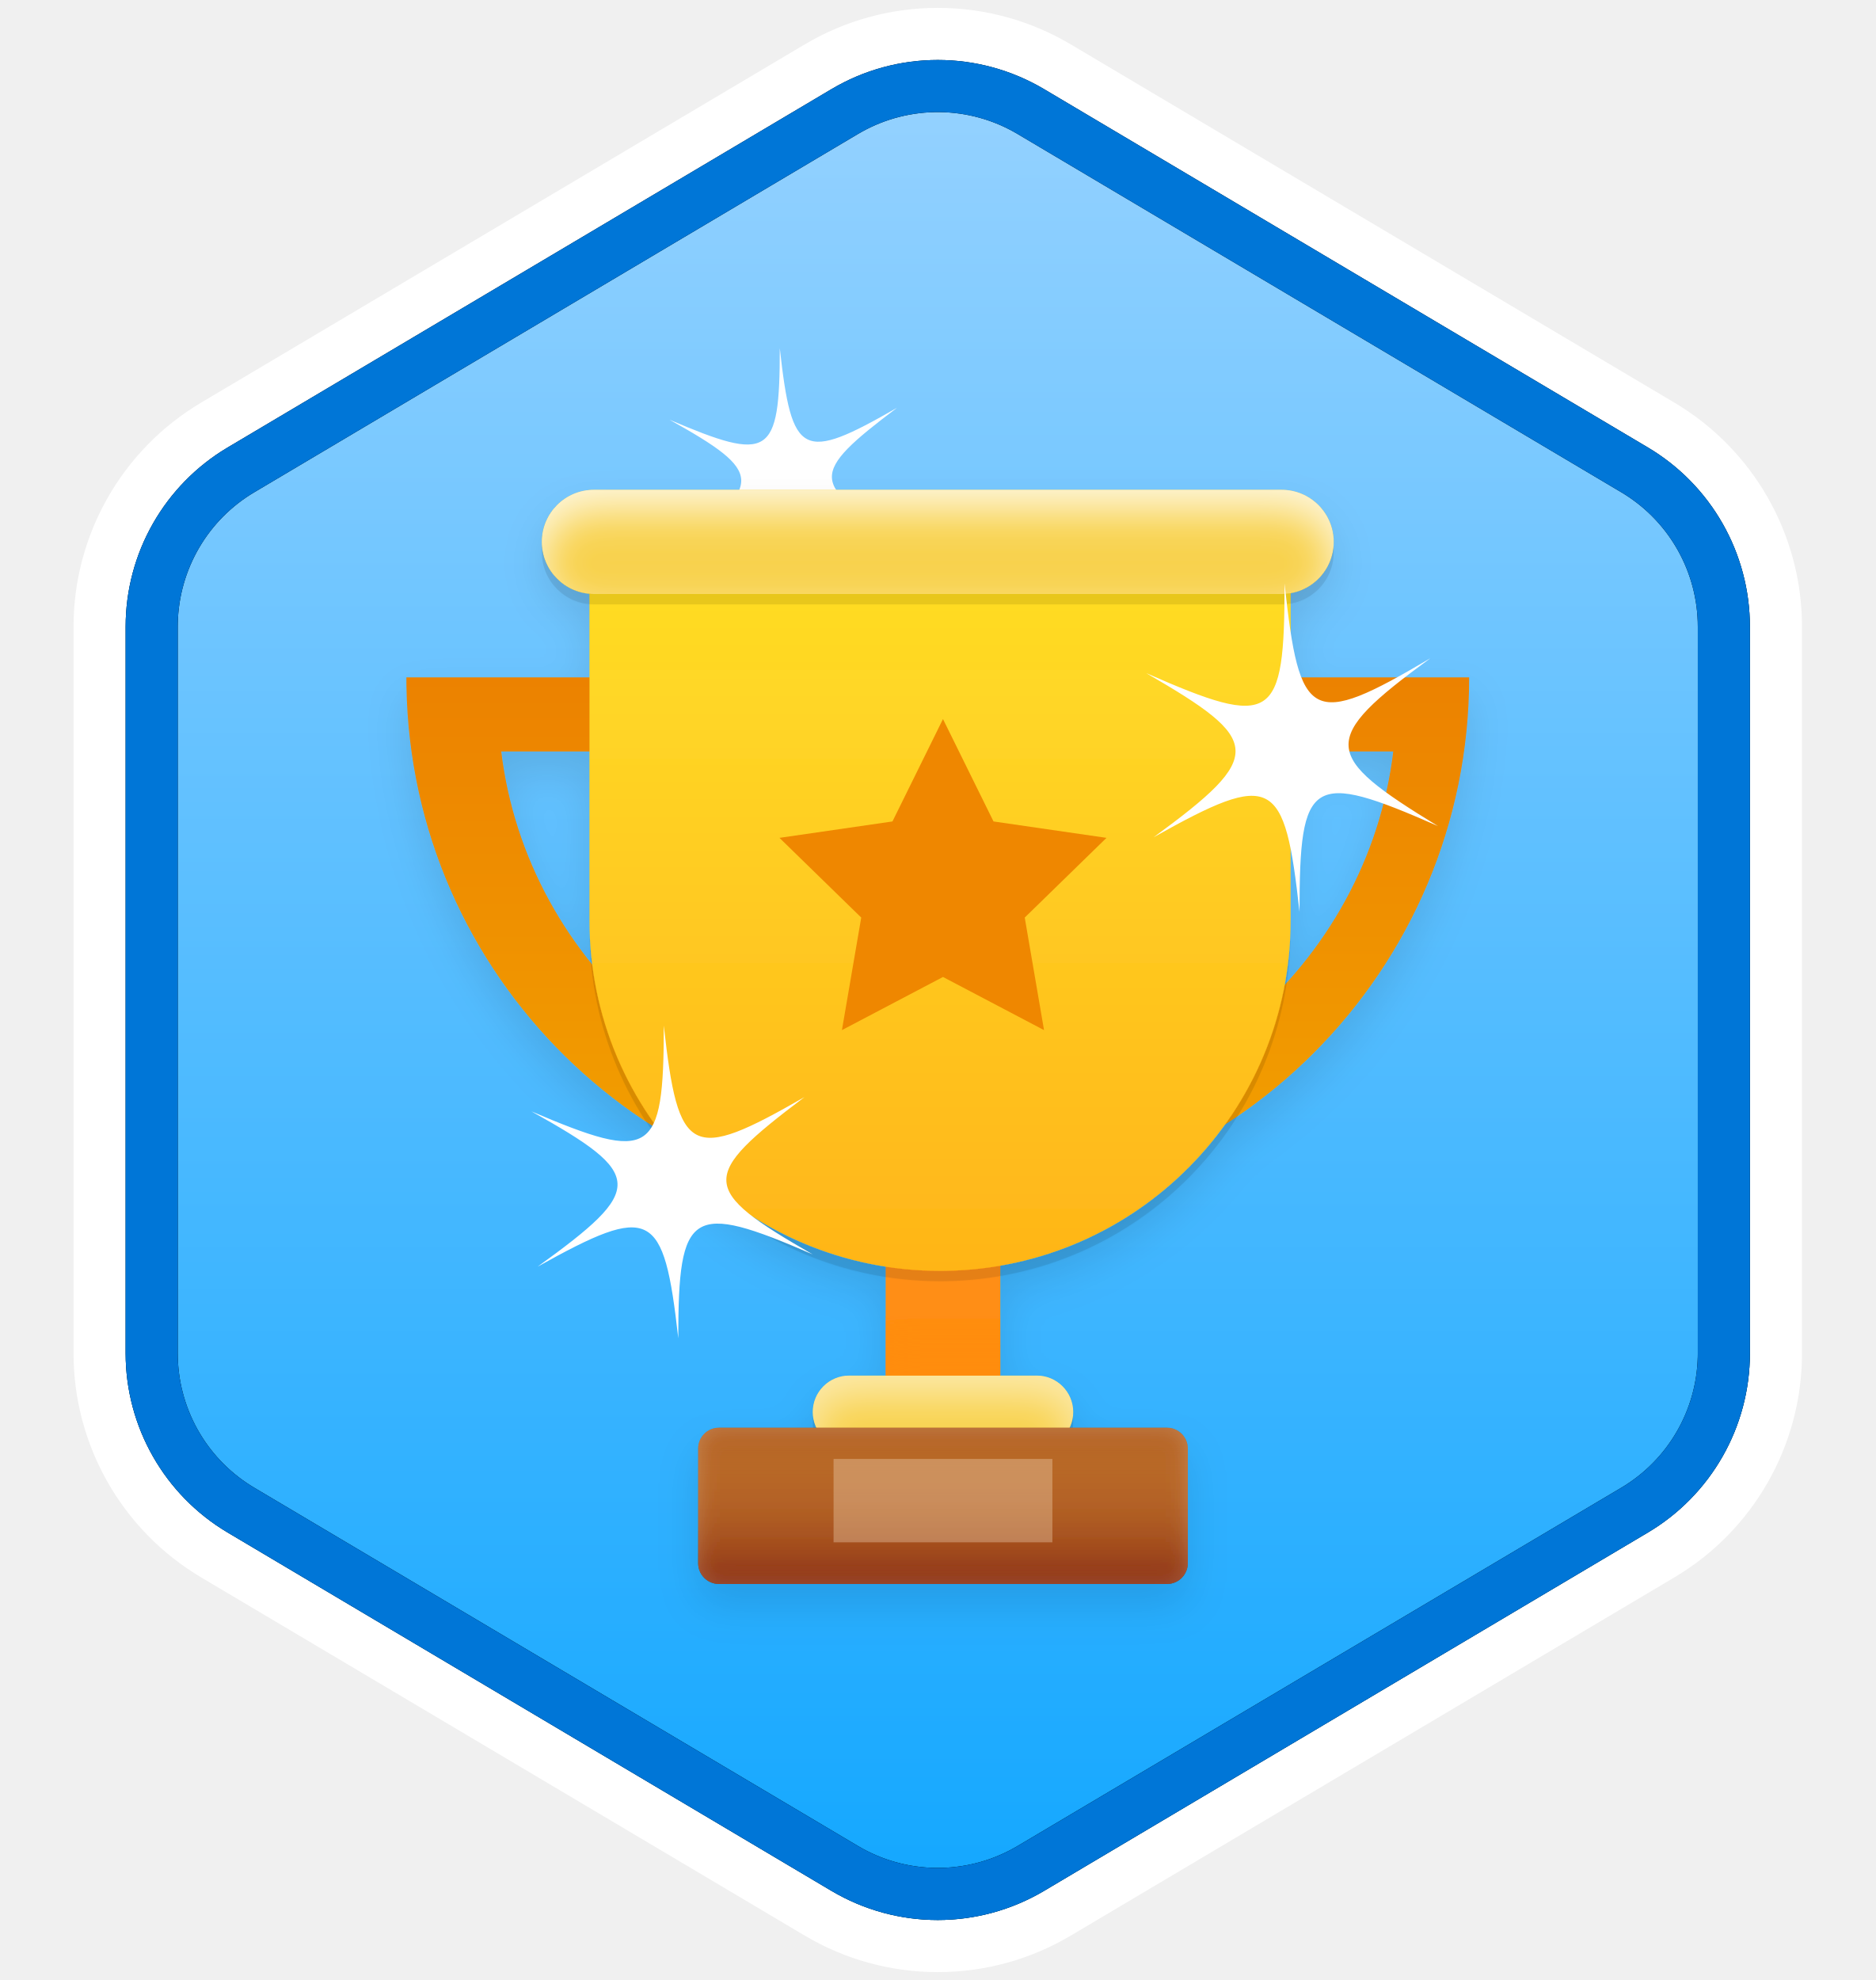
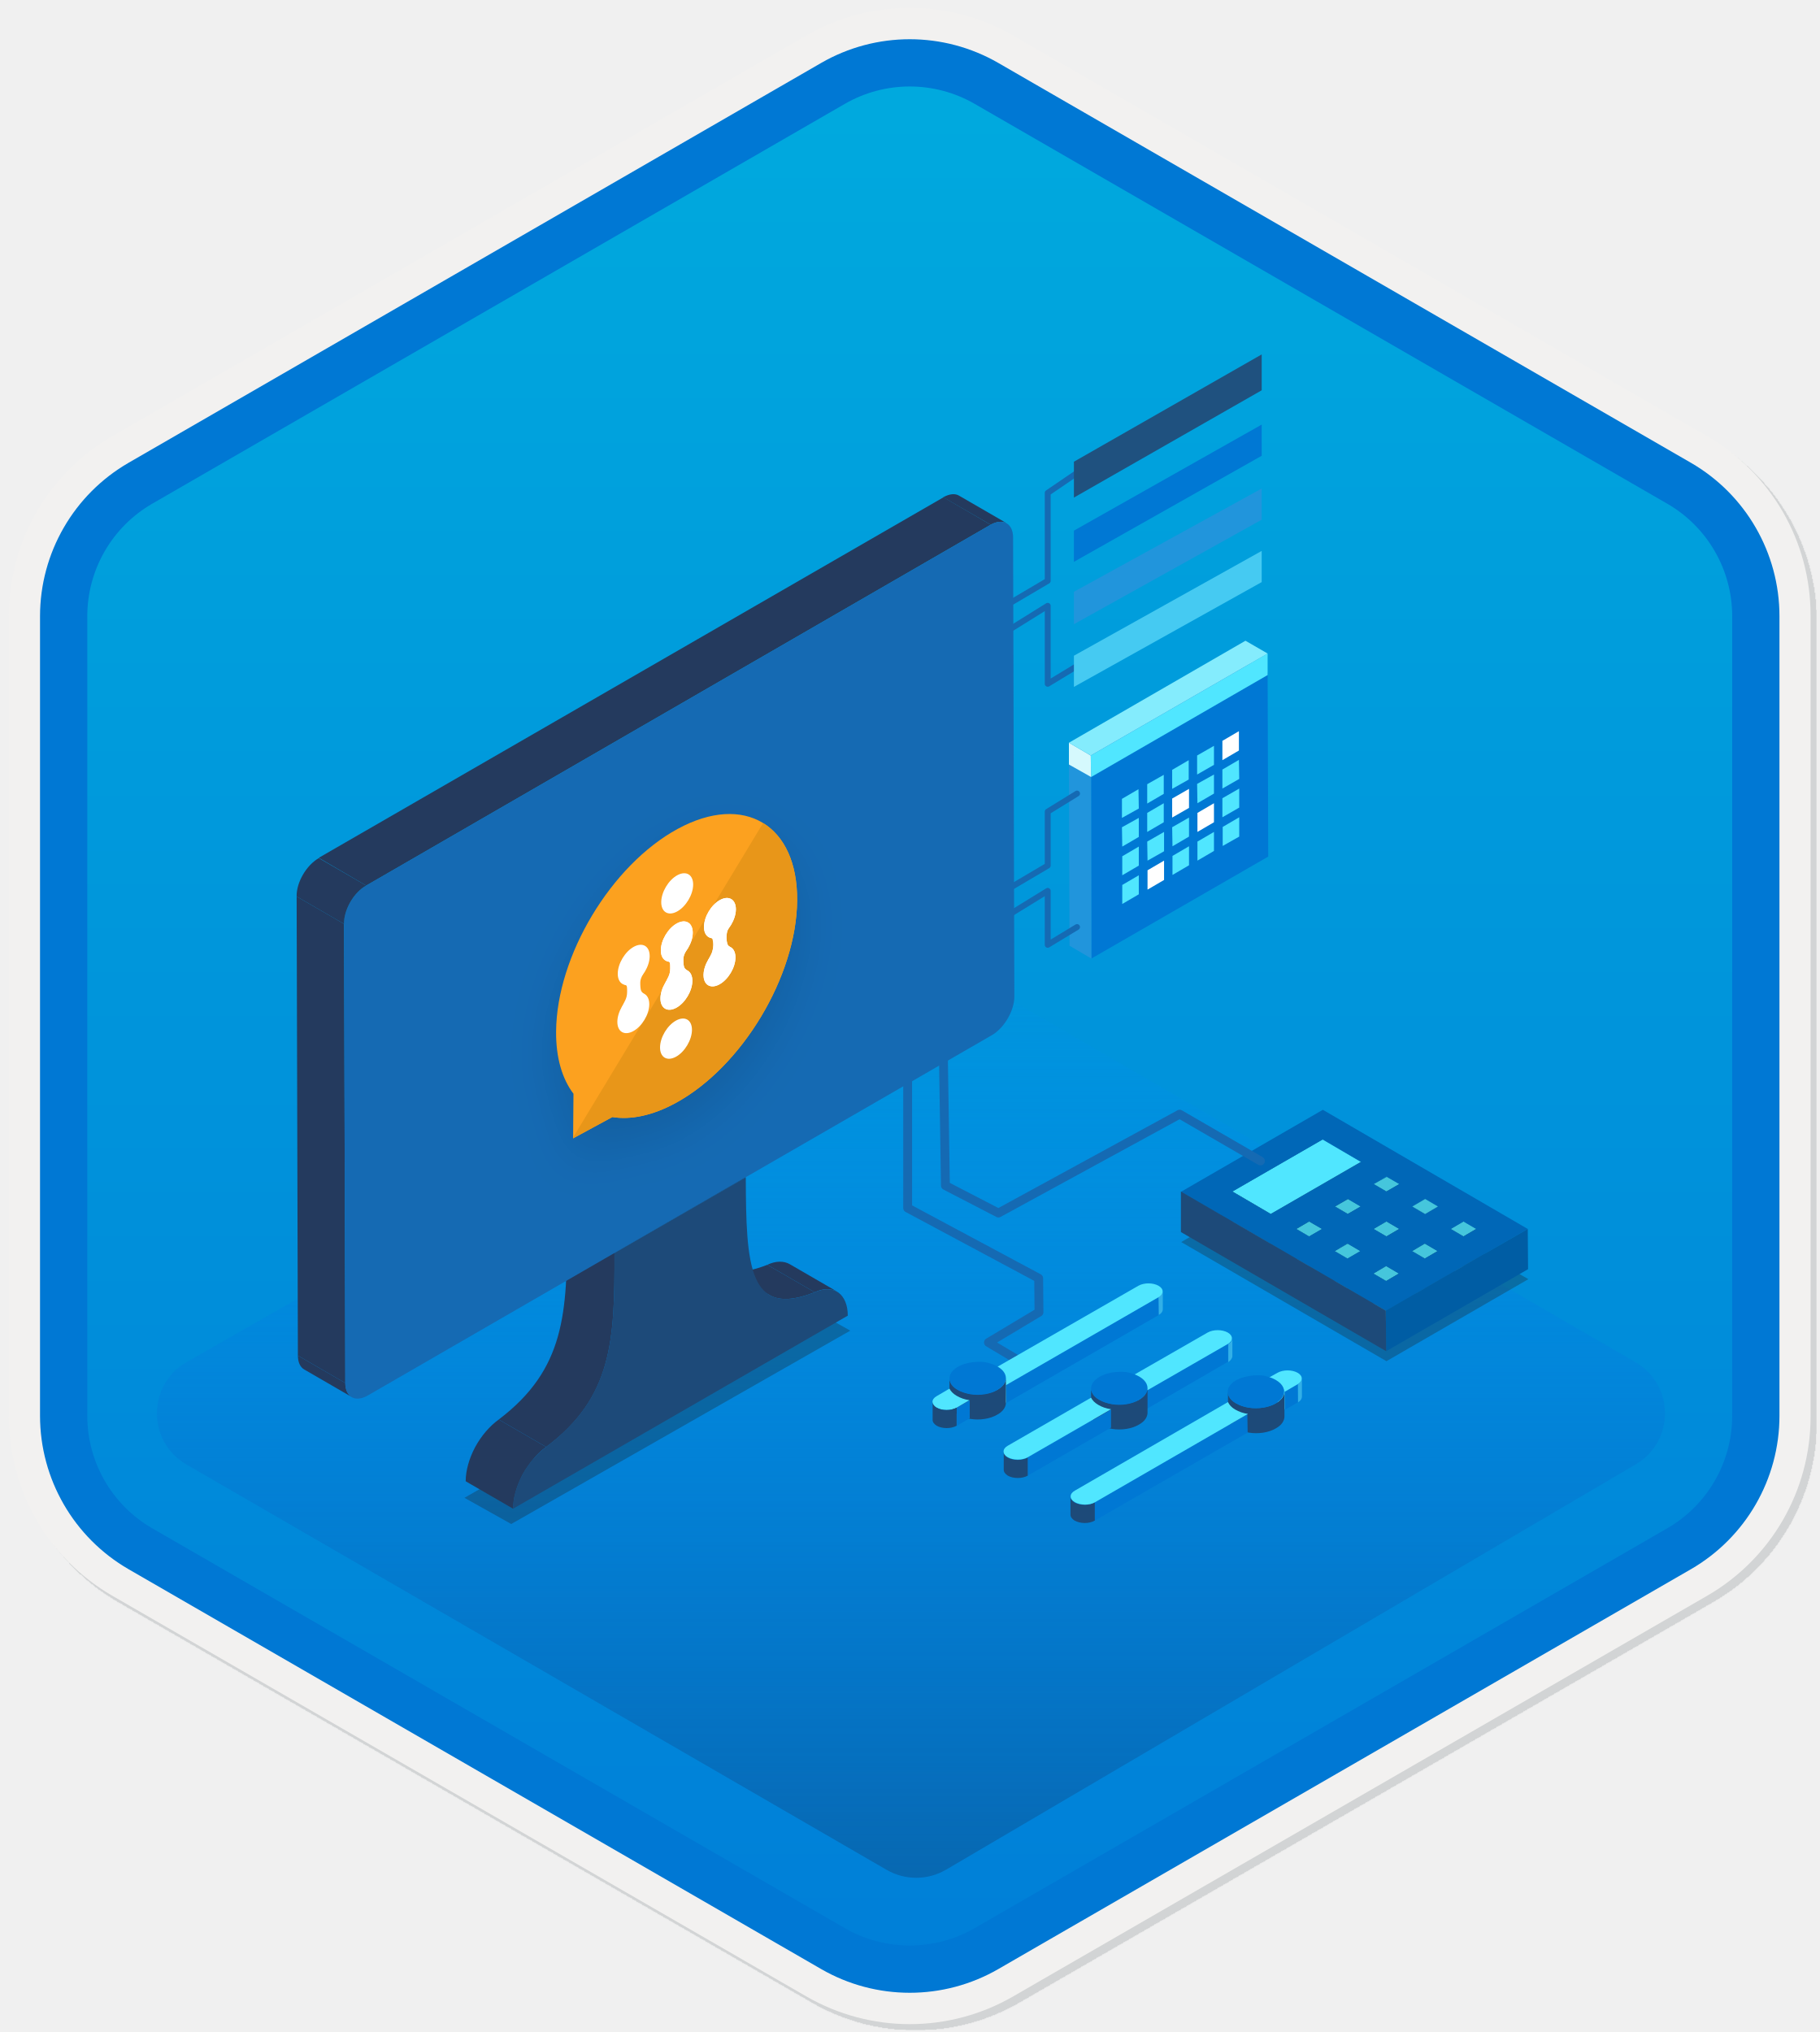
- <svg xmlns="http://www.w3.org/2000/svg" xmlns:xlink="http://www.w3.org/1999/xlink" width="180px" height="190px" viewBox="0 0 180 190" version="1.1">
+ <svg xmlns="http://www.w3.org/2000/svg" width="154" height="172" viewBox="0 0 154 172" fill="none">
+   <g filter="url(#filter0_d)">
+     <path d="M70 6.041C74.332 3.541 79.668 3.541 84 6.041L142.746 39.959C147.078 42.459 149.746 47.081 149.746 52.083V119.917C149.746 124.919 147.078 129.541 142.746 132.041L84 165.959C79.668 168.459 74.332 168.459 70 165.959L11.254 132.041C6.922 129.541 4.254 124.919 4.254 119.917V52.083C4.254 47.081 6.922 42.459 11.254 39.959L70 6.041Z" fill="url(#paint0_linear)" />
+     <path d="M84.875 4.526C80.002 1.712 73.998 1.712 69.125 4.526L10.379 38.443C5.506 41.257 2.504 46.456 2.504 52.083V119.917C2.504 125.544 5.506 130.744 10.379 133.557L69.125 167.474C73.998 170.288 80.002 170.288 84.875 167.474L143.621 133.557C148.494 130.744 151.496 125.544 151.496 119.917V52.083C151.496 46.456 148.494 41.257 143.621 38.443L84.875 4.526Z" stroke="#F2F1F0" stroke-width="3.5" />
+   </g>
+   <path d="M70.5 7.062C74.522 4.74 79.478 4.74 83.5 7.062L142.112 40.902C146.134 43.224 148.612 47.516 148.612 52.16V119.84C148.612 124.484 146.134 128.776 142.112 131.098L83.5 164.938C79.478 167.26 74.522 167.26 70.5 164.938L11.888 131.098C7.866 128.776 5.388 124.484 5.388 119.84V52.16C5.388 47.516 7.866 43.224 11.888 40.902L70.5 7.062Z" stroke="#0078D4" stroke-width="4" />
+   <path d="M138.43 115.31C141.741 117.231 141.754 122.006 138.455 123.946L80.081 158.257C78.528 159.17 76.602 159.176 75.043 158.273L15.778 123.962C12.441 122.03 12.454 117.207 15.802 115.294L75.067 81.428C76.615 80.544 78.515 80.55 80.057 81.445L138.43 115.31Z" fill="url(#paint1_linear)" />
+   <path d="M76.824 89.981C76.824 90.245 76.824 102.256 76.824 102.256L87.912 108.196L87.939 111.074L83.662 113.635L86.619 115.404" stroke="#156AB3" stroke-width="0.75" stroke-miterlimit="10" stroke-linecap="round" stroke-linejoin="round" />
+   <path opacity="0.3" d="M111.989 98.19L99.977 105.134L117.348 115.218L129.36 108.275L111.989 98.19Z" fill="#1F1D21" />
+   <path opacity="0.3" d="M68.007 110.415L39.31 126.783L43.27 129.001L71.967 112.633L68.007 110.415Z" fill="#1F1D21" />
+   <path d="M107.29 56.929V57.14L92.348 65.773L92.374 81.137L107.343 72.505L107.29 56.929Z" fill="#0078D4" />
+   <path d="M107.29 56.928L105.442 55.846V56.083L107.29 57.139V56.928Z" fill="#0078D4" />
+   <path d="M107.29 57.14L105.442 56.084L90.473 64.717L92.347 65.773L107.29 57.14Z" fill="#0078D4" />
+   <path d="M92.347 65.772L90.473 64.716L90.526 80.054L92.374 81.137L92.347 65.772Z" fill="#2195DC" />
+   <path d="M92.321 63.95L92.347 65.772L107.29 57.139V56.928V55.317L92.321 63.95Z" fill="#50E6FF" />
+   <path d="M92.321 63.95L90.473 62.867V64.715L92.347 65.771L92.321 63.95Z" fill="#D5F9FD" />
+   <path d="M107.29 55.318L105.415 54.235L90.473 62.868L92.321 63.95L107.29 55.318Z" fill="#84ECFD" />
+   <path d="M103.488 69.996V71.606L104.887 70.814V69.178L103.488 69.996Z" fill="#50E6FF" />
+   <path d="M101.35 71.237V72.848L102.749 72.029V70.419L101.35 71.237Z" fill="#50E6FF" />
+   <path d="M99.238 72.45V74.061L100.637 73.242V71.632L99.238 72.45Z" fill="#50E6FF" />
+   <path d="M97.126 73.666V75.303L98.525 74.484V72.848L97.126 73.666Z" fill="white" />
+   <path d="M94.987 74.907V76.518L96.387 75.699V74.089L94.987 74.907Z" fill="#50E6FF" />
+   <path d="M103.462 67.567V69.178L104.887 68.359V66.749L103.462 67.567Z" fill="#50E6FF" />
+   <path d="M101.35 68.809V70.419L102.749 69.601V67.99L101.35 68.809Z" fill="white" />
+   <path d="M99.211 70.022L99.238 71.633L100.637 70.814V69.204L99.211 70.022Z" fill="#50E6FF" />
+   <path d="M97.1 71.237L97.126 72.848L98.525 72.056V70.419L97.1 71.237Z" fill="#50E6FF" />
+   <path d="M94.987 72.478V74.088L96.387 73.27V71.659L94.987 72.478Z" fill="#50E6FF" />
+   <path d="M103.462 62.709V64.346L104.861 63.527V61.891L103.462 62.709Z" fill="white" />
+   <path d="M103.462 65.139V66.749L104.887 65.931L104.861 64.32L103.462 65.139Z" fill="#50E6FF" />
+   <path d="M101.323 66.353L101.35 67.99L102.749 67.172V65.561L101.323 66.353Z" fill="#50E6FF" />
+   <path d="M99.211 65.165V66.775L100.611 65.984V64.347L99.211 65.165Z" fill="#50E6FF" />
+   <path d="M99.211 67.593V69.203L100.637 68.385V66.774L99.211 67.593Z" fill="white" />
+   <path d="M97.099 66.379V68.016L98.499 67.197V65.587L97.099 66.379Z" fill="#50E6FF" />
+   <path d="M97.099 68.809V70.419L98.499 69.601V67.99L97.099 68.809Z" fill="#50E6FF" />
+   <path d="M94.961 70.023L94.987 71.66L96.387 70.842V69.231L94.961 70.023Z" fill="#50E6FF" />
+   <path d="M101.323 63.95V65.561L102.749 64.742V63.132L101.323 63.95Z" fill="#50E6FF" />
+   <path d="M94.961 67.62V69.231L96.387 68.439L96.36 66.802L94.961 67.62Z" fill="#50E6FF" />
+   <path d="M91.16 67.171L88.678 68.702V73.269L83.662 76.226" stroke="#156AB3" stroke-width="0.5" stroke-miterlimit="10" stroke-linecap="round" stroke-linejoin="round" />
+   <path d="M91.16 78.471L88.678 79.975V75.408L84.56 77.943" stroke="#156AB3" stroke-width="0.5" stroke-miterlimit="10" stroke-linecap="round" stroke-linejoin="round" />
+   <path d="M91.582 39.741L88.678 41.721V49.166L83.662 52.123" stroke="#156AB3" stroke-width="0.5" stroke-miterlimit="10" stroke-linejoin="round" />
+   <path d="M91.16 56.374L88.678 57.879V51.279L84.56 53.84" stroke="#156AB3" stroke-width="0.5" stroke-miterlimit="10" stroke-linejoin="round" />
+   <path d="M111.936 96.447L111.963 99.879L115.21 101.754L115.183 98.348L111.936 96.447Z" fill="#005DA4" />
+   <path d="M116.266 100.223L116.292 103.655L117.375 103.022V99.616L116.266 100.223Z" fill="#004072" />
+   <path d="M117.375 99.616V103.022L118.457 103.655V100.223L117.375 99.616Z" fill="#005DA4" />
+   <path d="M104.307 100.856V104.288L111.963 99.879L111.936 96.447L104.307 100.856Z" fill="#004072" />
+   <path d="M116.266 100.224L116.292 103.656L117.375 104.289L117.348 100.857L116.266 100.224Z" fill="#3EB1C5" />
+   <path d="M116.266 100.223L117.348 100.857L118.457 100.223L117.375 99.616L116.266 100.223Z" fill="#45C6DC" />
+   <path d="M117.348 100.857L117.375 104.289L118.457 103.656V100.224L117.348 100.857Z" fill="#2B7B89" />
+   <path d="M107.554 102.757V106.163L115.21 101.754L115.183 98.349L107.554 102.757Z" fill="#2B7B89" />
+   <path d="M112.992 102.125L113.019 105.557L114.101 104.923V101.491L112.992 102.125Z" fill="#004072" />
+   <path d="M114.101 101.491V104.923L115.183 105.557V102.125L114.101 101.491Z" fill="#005DA4" />
+   <path d="M119.539 102.125V105.557L120.622 104.923V101.491L119.539 102.125Z" fill="#004072" />
+   <path d="M120.622 101.491V104.923L121.704 105.557V102.125L120.622 101.491Z" fill="#005DA4" />
+   <path d="M104.307 100.856L107.554 102.757L115.183 98.348L111.936 96.447L104.307 100.856Z" fill="#50E6FF" />
+   <path d="M104.307 100.856V104.288L107.554 106.163V102.757L104.307 100.856Z" fill="#3EB1C5" />
+   <path d="M112.992 102.125L114.075 102.758L115.183 102.125L114.101 101.491L112.992 102.125Z" fill="#45C6DC" />
+   <path d="M112.992 102.125L113.019 105.557L114.101 106.164L114.075 102.759L112.992 102.125Z" fill="#3EB1C5" />
+   <path d="M114.075 102.759L114.101 106.164L115.183 105.557V102.125L114.075 102.759Z" fill="#2B7B89" />
+   <path d="M119.539 102.125V105.557L120.622 106.164V102.759L119.539 102.125Z" fill="#3EB1C5" />
+   <path d="M120.622 102.759V106.164L121.704 105.557V102.125L120.622 102.759Z" fill="#2B7B89" />
+   <path d="M109.719 104.025V107.431L110.828 106.797L110.801 103.392L109.719 104.025Z" fill="#004072" />
+   <path d="M110.801 103.392L110.828 106.797L111.91 107.431V104.025L110.801 103.392Z" fill="#005DA4" />
+   <path d="M116.239 104.025L116.266 107.431L117.348 106.797V103.392L116.239 104.025Z" fill="#004072" />
+   <path d="M117.348 103.392V106.797L118.43 107.431V104.025L117.348 103.392Z" fill="#005DA4" />
+   <path d="M122.787 104.025V107.431L123.896 106.797L123.869 103.392L122.787 104.025Z" fill="#004072" />
+   <path d="M123.869 103.392L123.895 106.797L124.978 107.431L124.951 104.025L123.869 103.392Z" fill="#005DA4" />
+   <path d="M110.801 104.659L110.828 108.065L111.91 107.431V104.025L110.801 104.659Z" fill="#2B7B89" />
+   <path d="M109.719 104.025V107.431L110.828 108.065L110.801 104.659L109.719 104.025Z" fill="#3EB1C5" />
+   <path d="M109.719 104.025L110.801 104.659L111.91 104.025L110.801 103.392L109.719 104.025Z" fill="#45C6DC" />
+   <path d="M116.239 104.025L117.348 104.659L118.43 104.025L117.348 103.392L116.239 104.025Z" fill="#45C6DC" />
+   <path d="M117.348 104.659V108.065L118.43 107.431V104.025L117.348 104.659Z" fill="#2B7B89" />
+   <path d="M116.239 104.025L116.266 107.431L117.348 108.065V104.659L116.239 104.025Z" fill="#3EB1C5" />
+   <path d="M122.787 104.025L123.869 104.659L124.951 104.025L123.869 103.392L122.787 104.025Z" fill="#45C6DC" />
+   <path d="M122.787 104.025V107.431L123.869 108.065V104.659L122.787 104.025Z" fill="#3EB1C5" />
+   <path d="M123.869 104.659V108.065L124.978 107.431L124.951 104.025L123.869 104.659Z" fill="#2B7B89" />
+   <path d="M112.966 105.9L112.992 109.332L114.074 108.699V105.267L112.966 105.9Z" fill="#004072" />
+   <path d="M114.075 105.267V108.699L115.157 109.332V105.9L114.075 105.267Z" fill="#005DA4" />
+   <path d="M119.513 105.9V109.332L120.595 108.699V105.267L119.513 105.9Z" fill="#004072" />
+   <path d="M120.595 105.267V108.699L121.704 109.332L121.678 105.9L120.595 105.267Z" fill="#005DA4" />
+   <path d="M114.048 106.533L114.075 109.965L115.157 109.331V105.899L114.048 106.533Z" fill="#2B7B89" />
+   <path d="M112.966 105.899L112.992 109.331L114.074 109.965L114.048 106.533L112.966 105.899Z" fill="#3EB1C5" />
+   <path d="M112.966 105.9L114.048 106.534L115.157 105.9L114.075 105.267L112.966 105.9Z" fill="#45C6DC" />
+   <path d="M119.513 105.9L120.595 106.534L121.678 105.9L120.595 105.267L119.513 105.9Z" fill="#45C6DC" />
+   <path d="M119.513 105.899V109.331L120.595 109.965V106.533L119.513 105.899Z" fill="#3EB1C5" />
+   <path d="M120.595 106.533V109.965L121.704 109.331L121.678 105.899L120.595 106.533Z" fill="#2B7B89" />
+   <path d="M116.239 107.801V111.206L117.322 110.599V107.167L116.239 107.801Z" fill="#004072" />
+   <path d="M117.322 107.167V110.599L118.404 111.206V107.801L117.322 107.167Z" fill="#005DA4" />
+   <path d="M116.24 107.801L117.322 108.434L118.404 107.801L117.322 107.167L116.24 107.801Z" fill="#45C6DC" />
+   <path d="M117.322 108.434V111.84L118.404 111.206V107.801L117.322 108.434Z" fill="#2B7B89" />
+   <path d="M116.239 107.801V111.206L117.322 111.84V108.434L116.239 107.801Z" fill="#3EB1C5" />
+   <path d="M111.963 93.94L99.951 100.884L117.322 110.968L129.307 104.025L111.963 93.94ZM107.554 102.758L104.307 100.857L111.963 96.448L115.21 98.349L107.554 102.758ZM117.348 100.857L116.266 100.224L117.348 99.59L118.431 100.224L117.348 100.857ZM120.622 102.758L119.539 102.124L120.622 101.491L121.704 102.124L120.622 102.758ZM114.048 106.533L112.966 105.9L114.048 105.266L115.131 105.9L114.048 106.533ZM110.801 104.659L109.719 104.025L110.801 103.392L111.883 104.025L110.801 104.659ZM123.869 104.659L122.787 104.025L123.869 103.392L124.951 104.025L123.869 104.659ZM117.322 108.434L116.239 107.8L117.322 107.167L118.404 107.8L117.322 108.434ZM114.075 102.758L112.992 102.124L114.075 101.491L115.157 102.124L114.075 102.758ZM117.348 104.659L116.266 104.025L117.348 103.392L118.431 104.025L117.348 104.659ZM120.595 106.533L119.513 105.9L120.595 105.266L121.678 105.9L120.595 106.533Z" fill="#0067B7" />
+   <path d="M119.539 102.125L120.622 102.758L121.704 102.125L120.622 101.491L119.539 102.125Z" fill="#45C6DC" />
+   <path d="M117.296 110.942L117.322 114.374L129.334 107.431L129.308 104.025L117.296 110.942Z" fill="#005DA4" />
+   <path d="M99.951 100.856V104.288L117.322 114.373L117.295 110.941L99.951 100.856Z" fill="#1D4A79" />
+   <path d="M106.788 30V33.036L90.895 42.118V39.082L106.788 30Z" fill="#1F517F" />
+   <path d="M90.895 58.143V55.503L106.788 46.633V49.273L90.895 58.143Z" fill="#45CAF2" />
+   <path d="M90.895 47.556V44.916L106.788 35.94V38.58L90.895 47.556Z" fill="#0078D4" />
+   <path d="M90.895 52.836V50.09L106.788 41.352V43.992L90.895 52.836Z" fill="#2195DC" />
+   <path d="M70.858 109.332L66.845 107.008C66.344 106.718 65.657 106.718 64.944 107.061L68.957 109.384C69.67 109.041 70.33 109.041 70.858 109.332Z" fill="#243A5E" />
+   <path d="M61.117 107.298L65.129 109.621C65.974 110.123 67.215 110.07 68.957 109.384L64.945 107.061C63.202 107.747 61.988 107.773 61.117 107.298Z" fill="#243A5E" />
+   <path d="M46.227 122.479L42.214 120.156C41.448 120.711 40.736 121.529 40.208 122.506C39.706 123.456 39.416 124.486 39.416 125.383L43.428 127.707C43.428 126.809 43.719 125.806 44.22 124.829C44.748 123.879 45.461 123.034 46.227 122.479Z" fill="#243A5E" />
+   <path d="M52.008 106.058C52.035 113.502 51.824 118.228 46.227 122.478C45.461 123.033 44.748 123.851 44.221 124.828C43.719 125.778 43.428 126.808 43.428 127.706L71.756 111.364C71.756 110.467 71.465 109.78 70.964 109.411C70.436 109.041 69.723 109.041 68.957 109.384C63.36 111.602 63.149 107.114 63.123 99.669L52.008 106.058Z" fill="#1D4A79" />
+   <path d="M52.009 106.059L47.996 103.735C48.022 111.18 47.811 115.906 42.214 120.156L46.227 122.479C51.824 118.255 52.035 113.503 52.009 106.059Z" fill="#243A5E" />
+   <path d="M63.123 99.669L59.11 97.319L47.996 103.735L52.008 106.058L63.123 99.669Z" fill="#243A5E" />
+   <path d="M85.193 44.282L81.181 41.959C80.837 41.747 80.362 41.8 79.834 42.09L83.847 44.414C84.375 44.123 84.85 44.097 85.193 44.282Z" fill="#243A5E" />
+   <path d="M25.767 115.931L29.78 118.254C29.437 118.07 29.225 117.647 29.225 117.066L25.213 114.743C25.213 115.324 25.424 115.746 25.767 115.931Z" fill="#243A5E" />
+   <path d="M29.12 78.206L25.107 75.883L25.213 114.743L29.225 117.067L29.12 78.206Z" fill="#243A5E" />
+   <path d="M83.846 44.415L79.86 42.092L26.981 72.61L30.994 74.96L83.846 44.415Z" fill="#243A5E" />
+   <path d="M30.994 74.96C29.938 75.567 29.093 77.019 29.12 78.207L29.225 117.068C29.225 118.256 30.07 118.731 31.126 118.124L52.008 106.059L63.123 99.644L83.979 87.606C85.008 86.998 85.853 85.546 85.853 84.358L85.747 45.498C85.747 44.31 84.903 43.834 83.847 44.415L30.994 74.96Z" fill="#156AB3" />
+   <path d="M30.994 74.959L26.981 72.636C25.925 73.243 25.08 74.695 25.107 75.883L29.119 78.206C29.093 77.018 29.938 75.54 30.994 74.959Z" fill="#243A5E" />
+   <path d="M104.307 114.797V113.266C104.307 113.45 104.201 113.635 103.963 113.767V115.298C104.175 115.14 104.307 114.955 104.307 114.797Z" fill="#32B0E7" />
+   <path d="M106.683 98.269L99.845 94.309L84.507 102.678L80.019 100.355L79.755 83.327" stroke="#156AB3" stroke-width="0.75" stroke-miterlimit="10" stroke-linecap="round" stroke-linejoin="round" />
+   <path d="M83.477 116.249V117.78C83.873 117.833 84.243 117.965 84.533 118.15C84.85 118.335 85.061 118.546 85.167 118.783V117.252C85.061 117.015 84.85 116.803 84.533 116.619C84.243 116.434 83.873 116.302 83.477 116.249Z" fill="#50E6FF" />
+   <path d="M98.419 110.81V109.279C98.419 109.464 98.314 109.649 98.05 109.781V111.312C98.314 111.18 98.419 110.995 98.419 110.81Z" fill="#32B0E7" />
+   <path d="M85.14 117.225L85.167 118.756L98.076 111.311L98.05 109.78L85.14 117.225Z" fill="#0078D4" />
+   <path d="M83.451 116.248C83.847 116.301 84.216 116.433 84.507 116.618C84.823 116.803 85.035 117.014 85.14 117.251L98.05 109.807C98.525 109.543 98.525 109.094 98.05 108.83C97.575 108.566 96.835 108.566 96.36 108.83L83.451 116.248Z" fill="#50E6FF" />
+   <path d="M80.362 116.671V118.783C80.362 118.915 80.388 119.021 80.441 119.126C80.547 119.364 80.758 119.575 81.048 119.733C81.365 119.918 81.735 120.024 82.13 120.103C82.922 120.235 83.82 120.103 84.427 119.733C84.903 119.469 85.14 119.1 85.14 118.73V116.618C85.14 116.988 84.903 117.331 84.427 117.621C83.794 117.991 82.922 118.097 82.13 117.991C81.735 117.938 81.365 117.806 81.048 117.621C80.731 117.437 80.547 117.225 80.441 117.014C80.415 116.909 80.362 116.803 80.362 116.671Z" fill="#1D4A79" />
+   <path d="M81.075 115.695C80.441 116.065 80.23 116.566 80.441 117.042C80.547 117.279 80.758 117.49 81.048 117.649C81.365 117.834 81.735 117.939 82.13 118.018C82.922 118.15 83.82 118.018 84.427 117.649C85.061 117.279 85.272 116.778 85.061 116.302C84.955 116.065 84.744 115.854 84.427 115.669C84.111 115.484 83.741 115.378 83.371 115.299C82.606 115.22 81.708 115.326 81.075 115.695Z" fill="#0078D4" />
+   <path d="M80.969 119.152L80.996 120.683L82.078 120.05V118.519L80.969 119.152Z" fill="#0078D4" />
+   <path d="M79.28 118.176C78.805 118.44 78.805 118.888 79.28 119.152C79.755 119.416 80.494 119.416 80.969 119.152L82.052 118.519C81.656 118.466 81.286 118.334 80.969 118.149C80.653 117.964 80.468 117.753 80.362 117.542L79.28 118.176Z" fill="#50E6FF" />
+   <path d="M78.936 118.651V120.183C78.936 120.367 79.042 120.526 79.28 120.684C79.755 120.948 80.494 120.948 80.969 120.684V119.153C80.494 119.417 79.728 119.417 79.28 119.153C79.042 119.021 78.936 118.836 78.936 118.651Z" fill="#1D4A79" />
+   <path d="M95.278 116.776V118.308C95.674 118.36 96.043 118.492 96.334 118.677C96.65 118.862 96.862 119.073 96.941 119.311V117.78C96.835 117.542 96.624 117.331 96.334 117.146C96.043 116.961 95.674 116.829 95.278 116.776Z" fill="#50E6FF" />
+   <path d="M96.967 117.753V119.311L103.937 115.271V113.74L96.967 117.753Z" fill="#0078D4" />
+   <path d="M95.278 116.776C95.674 116.829 96.043 116.961 96.334 117.146C96.651 117.331 96.862 117.542 96.941 117.779L103.911 113.767C104.386 113.503 104.386 113.054 103.911 112.79C103.435 112.526 102.696 112.526 102.221 112.79L95.278 116.776Z" fill="#50E6FF" />
+   <path d="M92.348 117.516V119.628C92.348 119.76 92.374 119.865 92.427 119.971C92.532 120.208 92.744 120.42 93.034 120.578C93.351 120.763 93.72 120.868 94.116 120.948C94.908 121.08 95.806 120.948 96.413 120.578C96.888 120.314 97.126 119.944 97.126 119.575V117.463C97.126 117.832 96.888 118.176 96.413 118.466C95.78 118.836 94.908 118.941 94.116 118.836C93.72 118.783 93.351 118.651 93.034 118.466C92.717 118.281 92.532 118.07 92.427 117.859C92.374 117.753 92.348 117.648 92.348 117.516Z" fill="#1D4A79" />
+   <path d="M93.06 116.54C92.427 116.909 92.216 117.411 92.427 117.886C92.532 118.124 92.744 118.335 93.034 118.493C93.351 118.678 93.72 118.784 94.116 118.863C94.908 118.995 95.806 118.863 96.413 118.493C97.047 118.124 97.258 117.622 97.047 117.147C96.941 116.909 96.73 116.698 96.413 116.513C96.096 116.329 95.727 116.223 95.357 116.144C94.592 116.065 93.694 116.17 93.06 116.54Z" fill="#0078D4" />
+   <path d="M86.988 123.376V124.907L94.037 120.842V119.311L86.988 123.376Z" fill="#0078D4" />
+   <path d="M84.956 122.875V124.406C84.956 124.591 85.061 124.749 85.299 124.908C85.774 125.172 86.513 125.172 86.988 124.908V123.377C86.513 123.641 85.748 123.641 85.299 123.377C85.061 123.245 84.956 123.06 84.956 122.875Z" fill="#1D4A79" />
+   <path d="M85.299 122.373C84.823 122.637 84.823 123.086 85.299 123.35C85.774 123.614 86.513 123.614 86.988 123.35L94.037 119.284C93.641 119.232 93.272 119.1 92.955 118.915C92.638 118.73 92.453 118.519 92.347 118.308L85.299 122.373Z" fill="#50E6FF" />
+   <path d="M110.194 118.202V116.671C110.194 116.856 110.088 117.014 109.851 117.173V118.704C110.088 118.572 110.194 118.387 110.194 118.202Z" fill="#32B0E7" />
+   <path d="M107.052 116.803V118.334C107.448 118.387 107.818 118.519 108.135 118.704C108.451 118.888 108.662 119.1 108.742 119.337V117.806C108.636 117.568 108.425 117.357 108.135 117.172C107.818 116.988 107.448 116.856 107.052 116.803Z" fill="#50E6FF" />
+   <path d="M108.742 117.78V119.338L109.851 118.704L109.824 117.173L108.742 117.78Z" fill="#0078D4" />
+   <path d="M107.052 116.803C107.448 116.856 107.818 116.988 108.135 117.173C108.451 117.358 108.663 117.569 108.742 117.806L109.824 117.173C110.299 116.909 110.299 116.46 109.824 116.196C109.349 115.932 108.61 115.932 108.135 116.196L107.052 116.803Z" fill="#50E6FF" />
+   <path d="M103.937 117.833V119.945C103.937 120.077 103.963 120.183 104.016 120.288C104.122 120.526 104.333 120.737 104.623 120.895C104.94 121.08 105.31 121.186 105.706 121.265C106.498 121.397 107.395 121.265 108.003 120.895C108.478 120.631 108.715 120.262 108.715 119.892V117.78C108.715 118.15 108.478 118.493 108.003 118.783C107.369 119.153 106.498 119.259 105.706 119.153C105.31 119.1 104.94 118.968 104.623 118.783C104.307 118.599 104.122 118.387 104.016 118.176C103.963 118.071 103.937 117.939 103.937 117.833Z" fill="#1D4A79" />
+   <path d="M104.624 116.829C103.99 117.199 103.779 117.701 103.99 118.176C104.096 118.413 104.307 118.625 104.597 118.783C104.914 118.968 105.284 119.073 105.68 119.153C106.472 119.285 107.369 119.153 107.976 118.783C108.61 118.413 108.821 117.912 108.61 117.437C108.504 117.199 108.293 116.988 107.976 116.803C107.66 116.618 107.29 116.513 106.92 116.433C106.155 116.354 105.257 116.486 104.624 116.829Z" fill="#0078D4" />
+   <path d="M92.664 127.177V128.708L105.6 121.264L105.574 119.706L92.664 127.177Z" fill="#0078D4" />
+   <path d="M90.605 126.676V128.207C90.605 128.392 90.711 128.55 90.948 128.709C91.424 128.973 92.163 128.999 92.664 128.709V127.177C92.189 127.441 91.424 127.441 90.948 127.177C90.737 127.045 90.605 126.861 90.605 126.676Z" fill="#1D4A79" />
+   <path d="M90.975 126.175C90.5 126.439 90.5 126.888 90.975 127.152C91.45 127.416 92.189 127.443 92.691 127.152L105.627 119.681C105.231 119.628 104.861 119.496 104.544 119.311C104.228 119.127 104.043 118.915 103.937 118.678L90.975 126.175Z" fill="#50E6FF" />
+   <g filter="url(#filter1_d)">
+     <path fill-rule="evenodd" clip-rule="evenodd" d="M57.172 93.373C62.806 90.314 67.416 82.638 67.468 76.227C67.521 69.817 62.996 67.1 57.363 70.159C51.729 73.218 47.119 80.894 47.067 87.304C47.048 89.543 47.588 91.331 48.538 92.58L48.507 96.356L51.828 94.554C53.376 94.804 55.207 94.44 57.172 93.373Z" fill="#FCA11F" />
+     <path fill-rule="evenodd" clip-rule="evenodd" d="M67.47 76.227C67.417 82.637 62.807 90.314 57.174 93.372C55.207 94.44 53.376 94.804 51.828 94.553L48.507 96.356L48.507 96.282L64.589 69.666C66.394 70.773 67.496 73.045 67.47 76.227Z" fill="#E89619" />
+     <circle r="1.537" transform="matrix(0.878817 -0.477159 -0.00820296 0.999966 57.3173 75.6192)" fill="white" />
+     <circle r="1.537" transform="matrix(0.878817 -0.477159 -0.00820296 0.999966 57.2164 87.9171)" fill="white" />
+     <circle r="1.537" transform="matrix(0.878817 -0.477159 -0.00820296 0.999966 60.8983 81.7901)" fill="white" />
+     <circle r="1.537" transform="matrix(0.878817 -0.477159 -0.00820296 0.999966 60.9344 77.713)" fill="white" />
+     <path d="M60.375 80.005C60.37 80.593 59.81 81.958 59.547 82.559L62.215 81.111C61.971 80.835 61.511 80.093 61.49 79.4C61.48 79.098 61.572 78.691 61.7 78.284C61.867 77.757 62.096 77.228 62.25 76.921L59.581 78.37C59.882 78.653 60.381 79.237 60.375 80.005Z" fill="white" />
+     <circle r="1.537" transform="matrix(0.878817 -0.477159 -0.00820296 0.999966 53.6027 85.7491)" fill="white" />
+     <circle r="1.537" transform="matrix(0.878817 -0.477159 -0.00820296 0.999966 53.6373 81.6749)" fill="white" />
+     <path d="M53.079 83.96C53.074 84.547 52.86 84.729 52.597 85.331L54.59 84.21C54.346 83.935 54.215 84.047 54.194 83.355C54.184 83.052 54.197 82.932 54.334 82.628C54.487 82.288 54.453 82.403 54.607 82.097L52.715 83.239C53.015 83.522 53.085 83.191 53.079 83.96Z" fill="white" />
+     <circle r="1.537" transform="matrix(0.878817 -0.477159 -0.00820296 0.999966 60.8983 81.7901)" fill="white" />
+     <circle r="1.537" transform="matrix(0.878817 -0.477159 -0.00820296 0.999966 60.9337 77.713)" fill="white" />
+     <path d="M60.374 79.998C60.369 80.585 60.155 80.767 59.892 81.369L61.885 80.249C61.641 79.973 61.51 80.085 61.489 79.392C61.479 79.09 61.492 78.97 61.629 78.666C61.782 78.326 61.748 78.441 61.903 78.135L60.01 79.277C60.31 79.56 60.38 79.229 60.374 79.998Z" fill="white" />
+     <circle r="1.537" transform="matrix(0.878817 -0.477159 -0.00820296 0.999966 57.2501 83.7686)" fill="white" />
+     <circle r="1.537" transform="matrix(0.878817 -0.477159 -0.00820296 0.999966 57.2836 79.6954)" fill="white" />
+     <path d="M56.726 81.979C56.721 82.567 56.507 82.749 56.244 83.351L58.237 82.23C57.993 81.955 57.862 82.067 57.841 81.374C57.831 81.072 57.844 80.951 57.981 80.647C58.134 80.307 58.1 80.423 58.255 80.116L56.362 81.258C56.662 81.542 56.732 81.21 56.726 81.979Z" fill="white" />
+     <circle r="1.537" transform="matrix(0.878817 -0.477159 -0.00820296 0.999966 57.2501 83.7686)" fill="white" />
+     <circle r="1.537" transform="matrix(0.878817 -0.477159 -0.00820296 0.999966 57.2836 79.6954)" fill="white" />
+     <path d="M56.726 81.979C56.721 82.567 56.507 82.749 56.244 83.351L58.237 82.23C57.993 81.955 57.862 82.067 57.841 81.374C57.831 81.072 57.844 80.951 57.981 80.647C58.134 80.307 58.1 80.423 58.255 80.116L56.362 81.258C56.662 81.542 56.732 81.21 56.726 81.979Z" fill="white" />
+   </g>
  <defs>
-     <path d="M100.206,6.556 L158.148,40.938 C164.22,44.541 167.942,51.078 167.942,58.138 L167.942,127.862 C167.942,134.922 164.22,141.459 158.148,145.062 L100.206,179.444 C93.914,183.177 86.086,183.177 79.794,179.444 L21.852,145.062 C15.78,141.459 12.058,134.922 12.058,127.862 L12.058,58.138 C12.058,51.078 15.78,44.541 21.852,40.938 L79.794,6.556 C86.086,2.823 93.914,2.823 100.206,6.556 Z" id="path-1" />
-     <linearGradient x1="50%" y1="0%" x2="50%" y2="100%" id="linearGradient-3">
-       <stop stop-color="#99D3FF" offset="0%" />
-       <stop stop-color="#0FA6FF" offset="100%" />
+     <filter id="filter0_d" x="0.754" y="0.666" width="152.992" height="171.168" filterUnits="userSpaceOnUse" color-interpolation-filters="sRGB">
+       <feFlood flood-opacity="0" result="BackgroundImageFix" />
+       <feColorMatrix in="SourceAlpha" type="matrix" values="0 0 0 0 0 0 0 0 0 0 0 0 0 0 0 0 0 0 127 0" />
+       <feOffset dx="0.5" dy="0.5" />
+       <feColorMatrix type="matrix" values="0 0 0 0 0.824 0 0 0 0 0.831 0 0 0 0 0.835 0 0 0 1 0" />
+       <feBlend mode="normal" in2="BackgroundImageFix" result="effect1_dropShadow" />
+       <feBlend mode="normal" in="SourceGraphic" in2="effect1_dropShadow" result="shape" />
+     </filter>
+     <filter id="filter1_d" x="43.066" y="66.902" width="28.404" height="35.455" filterUnits="userSpaceOnUse" color-interpolation-filters="sRGB">
+       <feFlood flood-opacity="0" result="BackgroundImageFix" />
+       <feColorMatrix in="SourceAlpha" type="matrix" values="0 0 0 0 0 0 0 0 0 0 0 0 0 0 0 0 0 0 127 0" />
+       <feOffset dy="2" />
+       <feGaussianBlur stdDeviation="2" />
+       <feColorMatrix type="matrix" values="0 0 0 0 0 0 0 0 0 0 0 0 0 0 0 0 0 0 0.1 0" />
+       <feBlend mode="normal" in2="BackgroundImageFix" result="effect1_dropShadow" />
+       <feBlend mode="normal" in="SourceGraphic" in2="effect1_dropShadow" result="shape" />
+     </filter>
+     <linearGradient id="paint0_linear" x1="77" y1="2.003" x2="77" y2="170.003" gradientUnits="userSpaceOnUse">
+       <stop stop-color="#00ABDE" />
+       <stop offset="1" stop-color="#007ED8" />
    </linearGradient>
-     <path d="M88.206,3.056 L146.148,37.438 C152.22,41.041 155.942,47.578 155.942,54.638 L155.942,124.362 C155.942,131.422 152.22,137.959 146.148,141.562 L88.206,175.944 C81.914,179.677 74.086,179.677 67.794,175.944 L9.852,141.562 C3.78,137.959 0.058,131.422 0.058,124.362 L0.058,54.638 C0.058,47.578 3.78,41.041 9.852,37.438 L67.794,3.056 C74.086,-0.677 81.914,-0.677 88.206,3.056 Z M85.655,7.356 C81.043,4.62 75.331,4.557 70.669,7.17 L70.345,7.356 L12.403,41.738 C7.951,44.38 5.183,49.126 5.062,54.286 L5.058,54.638 L5.058,124.362 C5.058,129.539 7.727,134.341 12.102,137.078 L12.403,137.262 L70.345,171.644 C74.957,174.38 80.669,174.443 85.331,171.83 L85.655,171.644 L143.597,137.262 C148.049,134.62 150.817,129.874 150.938,124.714 L150.942,124.362 L150.942,54.638 C150.942,49.461 148.273,44.659 143.898,41.922 L143.597,41.738 L85.655,7.356 Z" id="path-4" />
-     <filter x="-11.7%" y="-11.4%" width="123.3%" height="122.9%" filterUnits="objectBoundingBox" id="filter-6">
-       <feOffset dx="0" dy="2" in="SourceAlpha" result="shadowOffsetOuter1" />
-       <feGaussianBlur stdDeviation="2" in="shadowOffsetOuter1" result="shadowBlurOuter1" />
-       <feColorMatrix values="0 0 0 0 0   0 0 0 0 0   0 0 0 0 0  0 0 0 0.1 0" type="matrix" in="shadowBlurOuter1" result="shadowMatrixOuter1" />
-       <feMerge>
-         <feMergeNode in="shadowMatrixOuter1" />
-         <feMergeNode in="SourceGraphic" />
-       </feMerge>
-     </filter>
-     <linearGradient x1="50%" y1="0%" x2="50%" y2="88.35%" id="linearGradient-7">
-       <stop stop-color="#EC8200" offset="0%" />
-       <stop stop-color="#F29E00" offset="100%" />
+     <linearGradient id="paint1_linear" x1="77.046" y1="80" x2="77.046" y2="159.735" gradientUnits="userSpaceOnUse">
+       <stop stop-color="#0191FF" stop-opacity="0" />
+       <stop offset="1" stop-color="#0767B0" />
    </linearGradient>
-     <rect id="path-8" x="0" y="0" width="11" height="25" />
-     <filter x="-44.9%" y="-116.6%" width="189.8%" height="333.1%" filterUnits="objectBoundingBox" id="filter-10">
-       <feGaussianBlur stdDeviation="4" in="SourceGraphic" />
-     </filter>
-     <filter x="-3.7%" y="-3.4%" width="107.4%" height="106.8%" filterUnits="objectBoundingBox" id="filter-11">
-       <feOffset dx="0" dy="1" in="SourceAlpha" result="shadowOffsetOuter1" />
-       <feColorMatrix values="0 0 0 0 0   0 0 0 0 0   0 0 0 0 0  0 0 0 0.1 0" type="matrix" in="shadowOffsetOuter1" result="shadowMatrixOuter1" />
-       <feMerge>
-         <feMergeNode in="shadowMatrixOuter1" />
-         <feMergeNode in="SourceGraphic" />
-       </feMerge>
-     </filter>
-     <linearGradient x1="50%" y1="2.046%" x2="50%" y2="100%" id="linearGradient-12">
-       <stop stop-color="#FFE02A" offset="0%" />
-       <stop stop-color="#FFB518" offset="100%" />
-     </linearGradient>
-     <path d="M67.865,1.182 L67.865,39.308 C67.865,57.702 53.105,72.649 34.776,72.946 L34.219,72.95 C15.637,72.95 0.573,57.89 0.573,39.308 L0.573,1.182 L0.577,0.658 L67.861,0.658 C67.863,0.832 67.865,1.007 67.865,1.182 Z" id="path-13" />
-     <filter x="-28.6%" y="-116.2%" width="157.1%" height="332.5%" filterUnits="objectBoundingBox" id="filter-15">
-       <feGaussianBlur stdDeviation="8" in="SourceGraphic" />
-     </filter>
-     <path d="M13.871,5 C13.871,2.239 16.104,0 18.872,0 L84.87,0 C87.632,0 89.871,2.244 89.871,5 L89.871,5 C89.871,7.761 87.638,10 84.87,10 L18.872,10 C16.11,10 13.871,7.756 13.871,5 L13.871,5 Z" id="path-16" />
-     <filter x="-0.7%" y="-5.0%" width="101.3%" height="120.0%" filterUnits="objectBoundingBox" id="filter-17">
-       <feOffset dx="0" dy="1" in="SourceAlpha" result="shadowOffsetOuter1" />
-       <feColorMatrix values="0 0 0 0 0   0 0 0 0 0   0 0 0 0 0  0 0 0 0.09 0" type="matrix" in="shadowOffsetOuter1" />
-     </filter>
-     <filter x="-3.9%" y="-30.0%" width="107.9%" height="170.0%" filterUnits="objectBoundingBox" id="filter-18">
-       <feGaussianBlur stdDeviation="2" in="SourceAlpha" result="shadowBlurInner1" />
-       <feOffset dx="0" dy="2" in="shadowBlurInner1" result="shadowOffsetInner1" />
-       <feComposite in="shadowOffsetInner1" in2="SourceAlpha" operator="arithmetic" k2="-1" k3="1" result="shadowInnerInner1" />
-       <feColorMatrix values="0 0 0 0 1   0 0 0 0 1   0 0 0 0 1  0 0 0 0.792 0" type="matrix" in="shadowInnerInner1" />
-     </filter>
-     <path d="M39.871,88.5 C39.871,86.567 41.435,85 43.373,85 L61.369,85 C63.303,85 64.871,86.571 64.871,88.5 L64.871,88.5 C64.871,90.433 63.307,92 61.369,92 L43.373,92 C41.439,92 39.871,90.429 39.871,88.5 L39.871,88.5 Z" id="path-19" />
-     <filter x="-2.0%" y="-7.1%" width="104.0%" height="128.6%" filterUnits="objectBoundingBox" id="filter-20">
-       <feOffset dx="0" dy="1" in="SourceAlpha" result="shadowOffsetOuter1" />
-       <feColorMatrix values="0 0 0 0 0   0 0 0 0 0   0 0 0 0 0  0 0 0 0.09 0" type="matrix" in="shadowOffsetOuter1" />
-     </filter>
-     <filter x="-12.0%" y="-42.9%" width="124.0%" height="200.0%" filterUnits="objectBoundingBox" id="filter-21">
-       <feGaussianBlur stdDeviation="2" in="SourceAlpha" result="shadowBlurInner1" />
-       <feOffset dx="0" dy="2" in="shadowBlurInner1" result="shadowOffsetInner1" />
-       <feComposite in="shadowOffsetInner1" in2="SourceAlpha" operator="arithmetic" k2="-1" k3="1" result="shadowInnerInner1" />
-       <feColorMatrix values="0 0 0 0 1   0 0 0 0 1   0 0 0 0 1  0 0 0 0.521 0" type="matrix" in="shadowInnerInner1" />
-     </filter>
-     <linearGradient x1="50%" y1="0%" x2="50%" y2="100%" id="linearGradient-22">
-       <stop stop-color="#FFFFFF" stop-opacity="0.028" offset="0%" />
-       <stop stop-color="#000000" stop-opacity="0.5" offset="100%" />
-     </linearGradient>
-     <rect id="path-23" x="28.871" y="90" width="47" height="15" rx="2" />
-     <filter x="-2.1%" y="-6.7%" width="104.3%" height="113.3%" filterUnits="objectBoundingBox" id="filter-24">
-       <feGaussianBlur stdDeviation="1" in="SourceAlpha" result="shadowBlurInner1" />
-       <feOffset dx="0" dy="0" in="shadowBlurInner1" result="shadowOffsetInner1" />
-       <feComposite in="shadowOffsetInner1" in2="SourceAlpha" operator="arithmetic" k2="-1" k3="1" result="shadowInnerInner1" />
-       <feColorMatrix values="0 0 0 0 1   0 0 0 0 1   0 0 0 0 1  0 0 0 0.197 0" type="matrix" in="shadowInnerInner1" />
-     </filter>
  </defs>
-   <g id="Badges" stroke="none" stroke-width="1" fill="none" fill-rule="evenodd">
-     <g id="Generic-Trophy-and-Badge" transform="translate(-120, -35)">
-       <g id="Generic-Trophy-and-Badge/generic-trophy" transform="translate(158, 68)">
-         <g id="Trophy-Plates/Hex" transform="translate(2, 12)">
-           <g id="BG" transform="translate(-40, -43)">
-             <mask id="mask-2" fill="white">
-               <use xlink:href="#path-1" />
-             </mask>
-             <path stroke="#FFFFFF" stroke-width="5" d="M101.482,4.406 C97.943,2.306 93.971,1.256 90,1.256 C86.029,1.256 82.057,2.306 78.518,4.406 L20.576,38.788 C13.745,42.842 9.558,50.196 9.558,58.138 L9.558,127.862 C9.558,135.804 13.745,143.158 20.576,147.212 L78.518,181.594 C82.057,183.694 86.029,184.744 90,184.744 C93.971,184.744 97.943,183.694 101.482,181.594 L159.424,147.212 C166.255,143.158 170.442,135.804 170.442,127.862 L170.442,58.138 C170.442,50.196 166.255,42.842 159.424,38.788 L101.482,4.406 Z" />
-             <g id="Colors/Microsoft-365/BG-Gradient-1" mask="url(#mask-2)" fill="url(#linearGradient-3)">
-               <g transform="translate(0, 0.5)" id="Rectangle">
-                 <rect x="0" y="0" width="180" height="185" />
-               </g>
-             </g>
-           </g>
-           <g id="Border" transform="translate(-28, -39.5)">
-             <mask id="mask-5" fill="white">
-               <use xlink:href="#path-4" />
-             </mask>
-             <use fill="#000000" fill-rule="nonzero" xlink:href="#path-4" />
-             <g id="Colors/Microsoft-365/Border" mask="url(#mask-5)" fill="#0076D7">
-               <g transform="translate(-12, -3)" id="Microsoft-365/Border">
-                 <rect x="0" y="0" width="180" height="185" />
-               </g>
-             </g>
-           </g>
-         </g>
-         <path d="M37.996,25.412 C36.837,15.117 35.845,14.628 26.746,19.692 C35.348,13.483 35.348,12.339 26.25,7.274 C35.846,11.359 36.839,10.868 36.839,0.412 C37.997,10.87 38.989,11.359 48.088,6.131 C39.651,12.504 39.651,13.484 48.75,18.713 C38.989,14.464 37.997,15.119 37.997,25.411 L37.996,25.412 Z" id="Spark" fill="#FFFFFF" />
-         <path d="M67.996,65.412 C66.837,55.117 65.845,54.628 56.746,59.692 C65.348,53.483 65.348,52.339 56.25,47.274 C65.846,51.359 66.839,50.868 66.839,40.412 C67.997,50.87 68.989,51.359 78.088,46.131 C69.651,52.504 69.651,53.484 78.75,58.713 C68.989,54.464 67.997,55.119 67.997,65.411 L67.996,65.412 Z" id="Spark" fill="#FFFFFF" />
-         <g id="Group" transform="translate(0.129032, 14)">
-           <g id="Trophy" filter="url(#filter-6)">
-             <path d="M102.871,18 C102.871,46.167 80.037,69 51.871,69 C23.986,69 1.328,46.621 0.878,18.843 L0.871,18 L102.871,18 Z M95.585,25.108 L9.978,25.108 C12.456,45.616 30.675,61.538 52.782,61.538 C74.889,61.538 93.107,45.616 95.585,25.108 L95.585,25.108 Z" id="Combined-Shape" fill="url(#linearGradient-7)" />
-             <g id="Rectangle-46" transform="translate(46.87097, 70)">
-               <mask id="mask-9" fill="white">
-                 <use xlink:href="#path-8" />
-               </mask>
-               <use id="Mask" fill="#FF8E16" xlink:href="#path-8" />
-               <rect fill="#F07D42" style="mix-blend-mode: overlay;" filter="url(#filter-10)" mask="url(#mask-9)" x="-6.286" y="10.294" width="26.714" height="10.294" />
-             </g>
-             <g id="Rectangle-44" filter="url(#filter-11)" transform="translate(17.87097, 2)">
-               <mask id="mask-14" fill="white">
-                 <use xlink:href="#path-13" />
-               </mask>
-               <use id="Mask" fill="url(#linearGradient-12)" xlink:href="#path-13" />
-               <rect fill="#D2691B" style="mix-blend-mode: overlay;" opacity="0.3" filter="url(#filter-15)" mask="url(#mask-14)" x="-6.112" y="-7.374" width="84.045" height="20.646" />
-             </g>
-             <g id="Rectangle-43">
-               <use fill="black" fill-opacity="1" filter="url(#filter-17)" xlink:href="#path-16" />
-               <use fill="#F8D24E" fill-rule="evenodd" xlink:href="#path-16" />
-               <use fill="black" fill-opacity="1" filter="url(#filter-18)" xlink:href="#path-16" />
-             </g>
-             <g id="Rectangle-43">
-               <use fill="black" fill-opacity="1" filter="url(#filter-20)" xlink:href="#path-19" />
-               <use fill="#F8D24E" fill-rule="evenodd" xlink:href="#path-19" />
-               <use fill="black" fill-opacity="1" filter="url(#filter-21)" xlink:href="#path-19" />
-             </g>
-             <g id="Rectangle-41">
-               <use fill="#B26025" fill-rule="evenodd" xlink:href="#path-23" />
-               <use fill="url(#linearGradient-22)" fill-rule="evenodd" style="mix-blend-mode: overlay;" xlink:href="#path-23" />
-               <use fill="black" fill-opacity="1" filter="url(#filter-24)" xlink:href="#path-23" />
-             </g>
-             <rect id="Rectangle-45" fill="#FFF3D8" opacity="0.3" x="41.871" y="93" width="21" height="8" />
-           </g>
-           <polygon id="Star" fill="#EF8700" points="52.371 46.75 42.673 51.849 44.525 41.049 36.679 33.401 47.522 31.826 52.371 22 57.22 31.826 68.063 33.401 60.217 41.049 62.069 51.849" />
-           <path d="M26.966,81.412 C25.575,69.058 24.386,68.471 13.466,74.549 C23.789,67.098 23.789,65.725 12.871,59.647 C24.386,64.549 25.577,63.96 25.577,51.412 C26.968,63.961 28.158,64.549 39.077,58.275 C28.953,65.922 28.953,67.099 39.871,73.373 C28.157,68.275 26.967,69.06 26.967,81.411 L26.966,81.412 Z" id="Spark" fill="#FFFFFF" />
-         </g>
-         <path d="M86.719,54.5 C85.284,41.615 84.205,40.898 72.719,47.341 C83.49,39.467 83.129,38.033 72,31.59 C84.206,36.96 85.281,36.243 85.281,23 C86.716,36.243 87.795,36.96 99.281,30.159 C88.51,38.033 88.871,39.467 100,46.268 C87.794,40.898 86.719,41.616 86.719,54.5 Z" id="Spark" fill="#FFFFFF" />
-       </g>
-     </g>
-   </g>
</svg>
